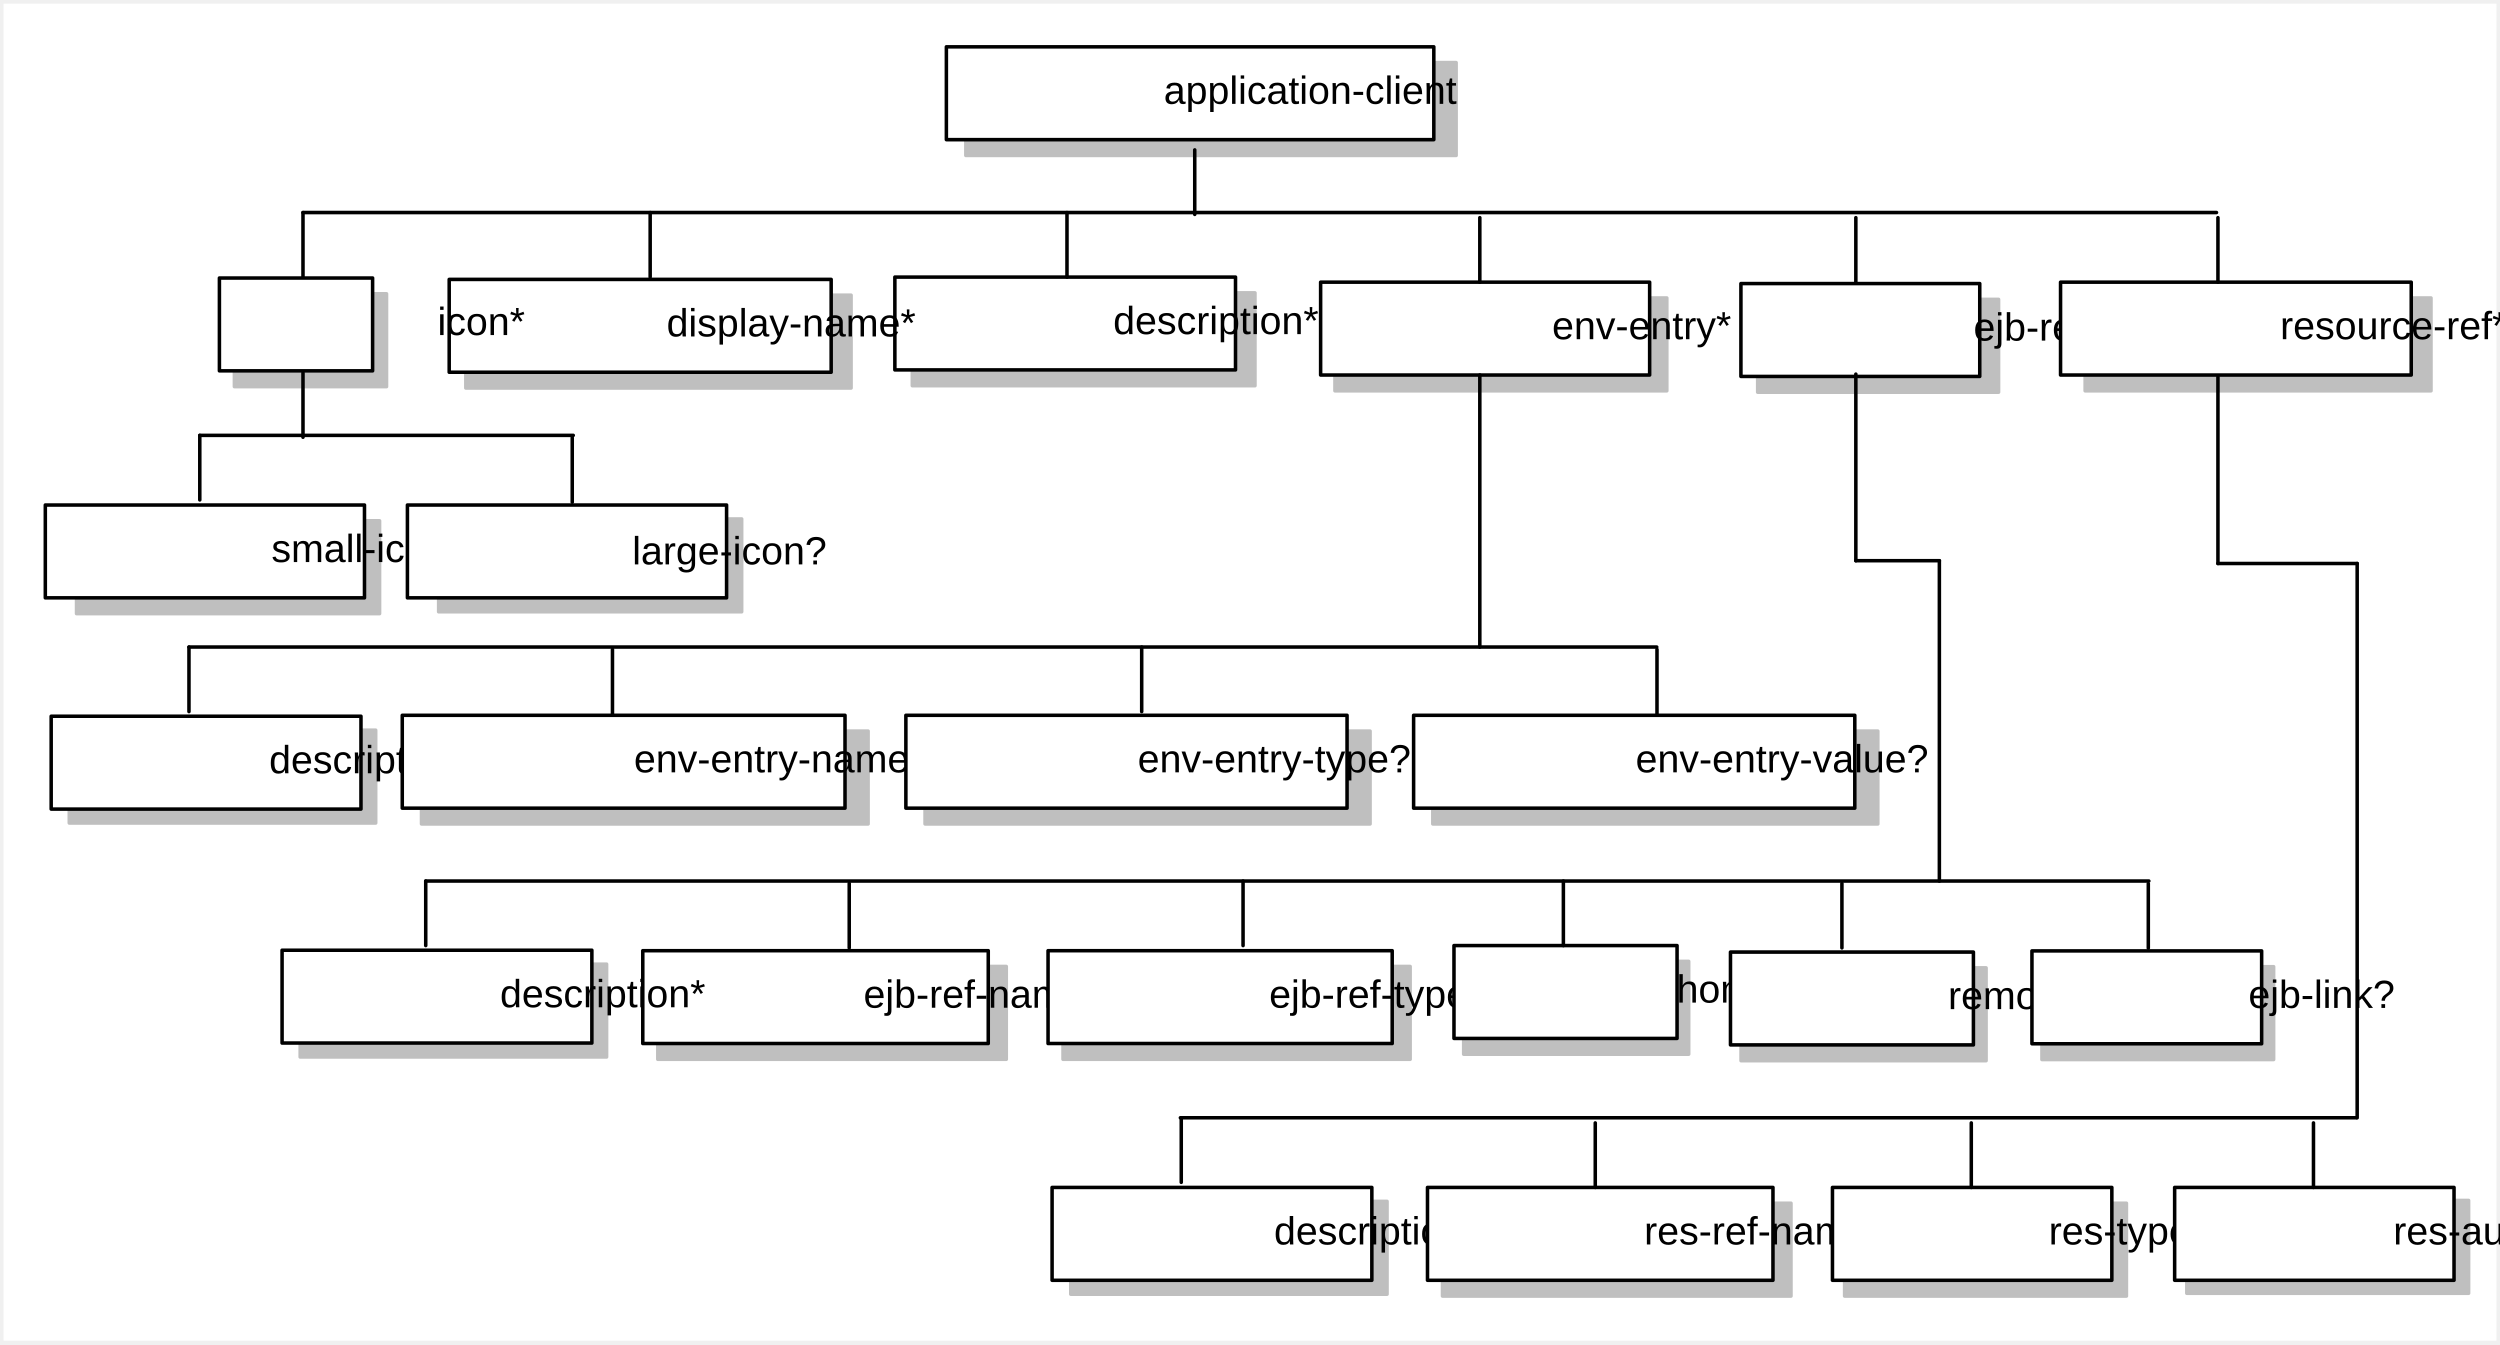
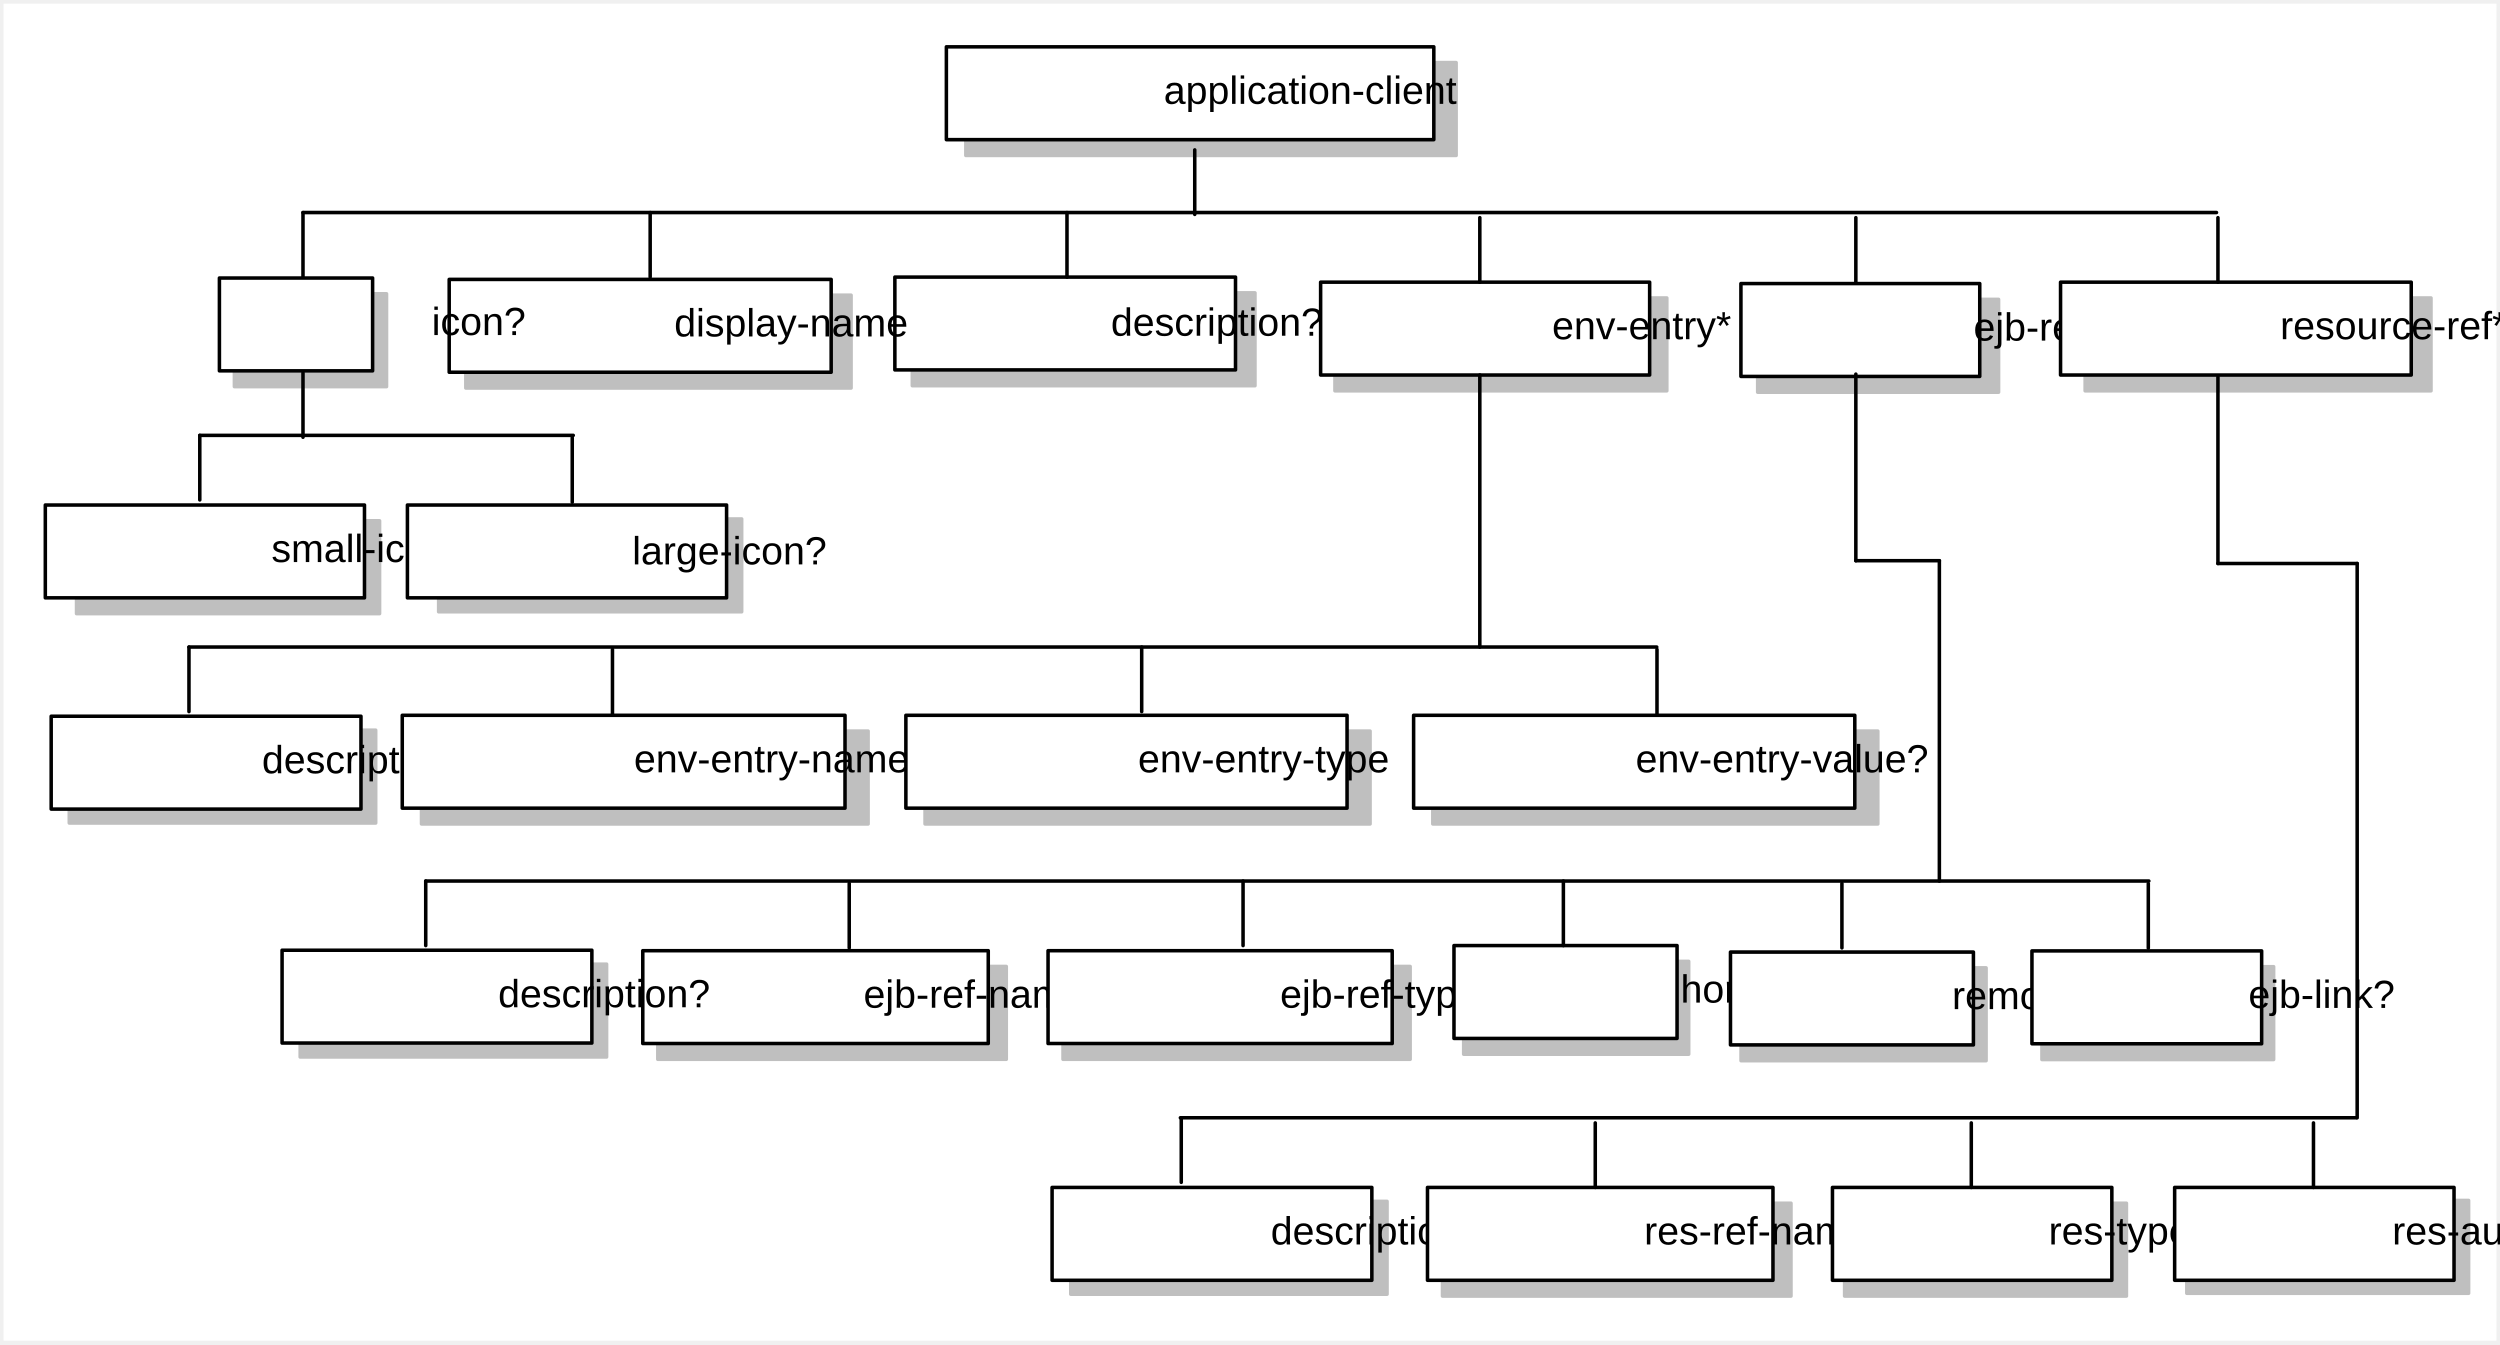
<svg xmlns="http://www.w3.org/2000/svg" xmlns:ns1="http://schemas.microsoft.com/visio/2003/SVGExtensions/" width="7.067in" height="3.8in" viewBox="0 0 508.842 273.566" xml:space="preserve" color-interpolation-filters="sRGB" class="st7">
  <ns1:documentProperties ns1:langID="1040" ns1:metric="true" ns1:viewMarkup="false">
    <ns1:userDefs>
      <ns1:ud ns1:nameU="MBSAAddinOutlineVisible" ns1:prompt="" ns1:val="VT0(1):26" />
    </ns1:userDefs>
  </ns1:documentProperties>
  <style type="text/css">
	
		.st1 {fill:#ffffff;stroke:none;stroke-linecap:round;stroke-linejoin:round;stroke-width:0.72}
		.st2 {fill:#bfbfbf;stroke:#bfbfbf;stroke-linecap:round;stroke-linejoin:round;stroke-width:0.72}
		.st3 {fill:#ffffff;stroke:#000000;stroke-linecap:round;stroke-linejoin:round;stroke-width:0.72}
		.st4 {fill:none;stroke:none;stroke-linecap:round;stroke-linejoin:round;stroke-width:0.72}
		.st5 {fill:#000000;font-family:Arial;font-size:0.667em}
		.st6 {stroke:#000000;stroke-linecap:round;stroke-linejoin:round;stroke-width:0.72}
		.st7 {fill:none;fill-rule:evenodd;font-size:12;overflow:visible;stroke-linecap:square;stroke-miterlimit:3}
	
	</style>
  <g ns1:mID="0" ns1:index="1" ns1:groupContext="foregroundPage">
    <ns1:pageProperties ns1:drawingScale="0.0393701" ns1:pageScale="0.0393701" ns1:drawingUnits="24" ns1:shadowOffsetX="8.50394" ns1:shadowOffsetY="-8.50394" />
    <g id="shape17-1" ns1:mID="17" ns1:groupContext="shape" transform="translate(0.72,-0.72)">
      <rect x="0" y="1.44" width="507.402" height="272.126" class="st1" />
    </g>
    <g id="shape1-3" ns1:mID="1" ns1:groupContext="shape" transform="translate(185.69,-195.082)">
      <rect x="0" y="254.668" width="69.743" height="18.898" class="st2" />
    </g>
    <g id="shape4-5" ns1:mID="4" ns1:groupContext="shape" transform="translate(182.137,-198.295)">
      <rect x="0" y="254.668" width="69.334" height="18.898" class="st3" />
    </g>
-     <g id="shape5-7" ns1:mID="5" ns1:groupContext="shape" transform="translate(182.137,-198.767)">
-       <ns1:textBlock ns1:margins="rect(4,4,4,4)" ns1:tabSpace="42.5197" />
-       <ns1:textRect cx="25.309" cy="264.353" width="50.62" height="18.425" />
-       <rect x="0" y="255.141" width="50.619" height="18.425" class="st4" />
-       <text x="4.41" y="266.75" class="st5" ns1:langID="1040">
-         <ns1:paragraph ns1:horizAlign="1" />
-         <ns1:tabList />description*</text>
+     <g id="shape5-7" ns1:mID="5" ns1:groupContext="shape" transform="translate(179.303,-198.437)">
+       <ns1:textBlock ns1:margins="rect(4,4,4,4)" ns1:tabSpace="42.5197" />
+       <ns1:textRect cx="28.346" cy="264.353" width="56.7" height="18.425" />
+       <rect x="0" y="255.141" width="56.693" height="18.425" class="st4" />
+       <text x="6.78" y="266.75" class="st5" ns1:langID="1040">
+         <ns1:paragraph ns1:horizAlign="1" />
+         <ns1:tabList />description?</text>
    </g>
    <g id="shape6-10" ns1:mID="6" ns1:groupContext="shape" transform="translate(94.8088,-194.61)">
      <rect x="0" y="254.668" width="78.42" height="18.898" class="st2" />
    </g>
    <g id="shape7-12" ns1:mID="7" ns1:groupContext="shape" transform="translate(91.4287,-197.822)">
      <rect x="0" y="254.668" width="77.744" height="18.898" class="st3" />
    </g>
    <g id="shape8-14" ns1:mID="8" ns1:groupContext="shape" transform="translate(91.4287,-198.295)">
      <ns1:textBlock ns1:margins="rect(4,4,4,4)" ns1:tabSpace="42.5197" />
      <ns1:textRect cx="29.561" cy="264.353" width="59.13" height="18.425" />
      <rect x="0" y="255.141" width="59.123" height="18.425" class="st4" />
-       <text x="4.22" y="266.75" class="st5" ns1:langID="1040">
-         <ns1:paragraph ns1:horizAlign="1" />
-         <ns1:tabList />display-name*</text>
+       <text x="5.77" y="266.75" class="st5" ns1:langID="1040">
+         <ns1:paragraph ns1:horizAlign="1" />
+         <ns1:tabList />display-name</text>
    </g>
    <g id="shape9-17" ns1:mID="9" ns1:groupContext="shape" transform="translate(47.7076,-194.893)">
      <rect x="0" y="254.668" width="30.965" height="18.898" class="st2" />
    </g>
    <g id="shape10-19" ns1:mID="10" ns1:groupContext="shape" transform="translate(44.657,-198.106)">
      <rect x="0" y="254.668" width="31.181" height="18.898" class="st3" />
    </g>
-     <g id="shape11-21" ns1:mID="11" ns1:groupContext="shape" transform="translate(44.657,-198.578)">
-       <ns1:textBlock ns1:margins="rect(4,4,4,4)" ns1:tabSpace="42.5197" />
-       <ns1:textRect cx="13.262" cy="264.353" width="26.53" height="18.425" />
-       <rect x="0" y="255.141" width="26.524" height="18.425" class="st4" />
-       <text x="4.37" y="266.75" class="st5" ns1:langID="1040">
-         <ns1:paragraph ns1:horizAlign="1" />
-         <ns1:tabList />icon*</text>
+     <g id="shape11-21" ns1:mID="11" ns1:groupContext="shape" transform="translate(43.2397,-198.578)">
+       <ns1:textBlock ns1:margins="rect(4,4,4,4)" ns1:tabSpace="42.5197" />
+       <ns1:textRect cx="14.173" cy="264.353" width="28.35" height="18.425" />
+       <rect x="0" y="255.141" width="28.346" height="18.425" class="st4" />
+       <text x="4.61" y="266.75" class="st5" ns1:langID="1040">
+         <ns1:paragraph ns1:horizAlign="1" />
+         <ns1:tabList />icon?</text>
    </g>
    <g id="shape19-24" ns1:mID="19" ns1:groupContext="shape" transform="translate(15.5794,-148.689)">
      <rect x="0" y="254.668" width="61.676" height="18.898" class="st2" />
    </g>
    <g id="shape20-26" ns1:mID="20" ns1:groupContext="shape" transform="translate(9.22394,-151.901)">
      <rect x="0" y="254.668" width="64.961" height="18.898" class="st3" />
    </g>
    <g id="shape21-28" ns1:mID="21" ns1:groupContext="shape" transform="translate(9.22394,-152.374)">
      <ns1:textBlock ns1:margins="rect(4,4,4,4)" ns1:tabSpace="42.5197" />
      <ns1:textRect cx="26.221" cy="264.353" width="52.45" height="18.425" />
      <rect x="0" y="255.141" width="52.441" height="18.425" class="st4" />
      <text x="5.99" y="266.75" class="st5" ns1:langID="1040">
        <ns1:paragraph ns1:horizAlign="1" />
        <ns1:tabList />small-icon?</text>
    </g>
    <g id="shape22-31" ns1:mID="22" ns1:groupContext="shape" transform="translate(89.2802,379.168) scale(1,-1)">
      <rect x="0" y="254.668" width="61.676" height="18.898" class="st2" />
    </g>
    <g id="shape23-33" ns1:mID="23" ns1:groupContext="shape" transform="translate(82.9247,376.333) scale(1,-1)">
      <rect x="0" y="254.668" width="64.961" height="18.898" class="st3" />
    </g>
    <g id="shape24-35" ns1:mID="24" ns1:groupContext="shape" transform="translate(133.948,-151.901) scale(-1,1)">
      <ns1:textBlock ns1:margins="rect(4,4,4,4)" ns1:tabSpace="42.5197" />
      <ns1:textRect cx="25.512" cy="264.353" width="51.03" height="18.425" />
      <rect x="0" y="255.141" width="51.024" height="18.425" class="st4" />
      <text x="-45.3" y="266.75" transform="scale(-1,1)" class="st5" ns1:langID="1040">
        <ns1:paragraph ns1:horizAlign="1" />
        <ns1:tabList />large-icon?</text>
    </g>
    <g id="shape2-38" ns1:mID="2" ns1:groupContext="shape" transform="translate(451.137,316.806) rotate(180)">
      <path d="M0 273.57 L389.47 273.57" class="st6" />
    </g>
    <g id="shape3-41" ns1:mID="3" ns1:groupContext="shape" transform="translate(-56.4005,56.3735) rotate(-90)">
      <path d="M0 273.57 L13.13 273.57" class="st6" />
    </g>
    <g id="shape16-44" ns1:mID="16" ns1:groupContext="shape" transform="translate(-211.901,88.972) rotate(-90)">
      <path d="M0 273.57 L13.13 273.57" class="st6" />
    </g>
    <g id="shape12-47" ns1:mID="12" ns1:groupContext="shape" transform="translate(116.679,362.16) rotate(180)">
      <path d="M0 273.57 L76.02 273.57" class="st6" />
    </g>
    <g id="shape13-50" ns1:mID="13" ns1:groupContext="shape" transform="translate(-232.906,101.728) rotate(-90)">
      <path d="M0 273.57 L13.13 273.57" class="st6" />
    </g>
    <g id="shape14-53" ns1:mID="14" ns1:groupContext="shape" transform="translate(-157.098,102.2) rotate(-90)">
      <path d="M0 273.57 L13.13 273.57" class="st6" />
    </g>
    <g id="shape36-56" ns1:mID="36" ns1:groupContext="shape" transform="translate(-211.901,56.3735) rotate(-90)">
      <path d="M0 273.57 L13.13 273.57" class="st6" />
    </g>
    <g id="shape37-59" ns1:mID="37" ns1:groupContext="shape" transform="translate(-141.237,56.3735) rotate(-90)">
      <path d="M0 273.57 L13.13 273.57" class="st6" />
    </g>
    <g id="shape15-62" ns1:mID="15" ns1:groupContext="shape" transform="translate(196.581,-241.948)">
      <rect x="0" y="254.668" width="99.797" height="18.898" class="st2" />
    </g>
    <g id="shape18-64" ns1:mID="18" ns1:groupContext="shape" transform="translate(192.621,-245.161)">
      <rect x="0" y="254.668" width="99.213" height="18.898" class="st3" />
    </g>
    <g id="shape25-66" ns1:mID="25" ns1:groupContext="shape" transform="translate(192.621,-245.633)">
      <ns1:textBlock ns1:margins="rect(4,4,4,4)" ns1:tabSpace="42.5197" />
      <ns1:textRect cx="34.016" cy="264.353" width="68.04" height="18.425" />
      <rect x="0" y="255.141" width="68.031" height="18.425" class="st4" />
      <text x="4.22" y="266.75" class="st5" ns1:langID="1040">
        <ns1:paragraph ns1:horizAlign="1" />
        <ns1:tabList />application-client</text>
    </g>
    <g id="shape597-69" ns1:mID="597" ns1:groupContext="shape" transform="translate(-30.3962,43.6176) rotate(-90)">
      <path d="M0 273.57 L13.13 273.57" class="st6" />
    </g>
    <g id="shape31-72" ns1:mID="31" ns1:groupContext="shape" transform="translate(271.708,-194.043)">
      <rect x="0" y="254.668" width="67.55" height="18.898" class="st2" />
    </g>
    <g id="shape32-74" ns1:mID="32" ns1:groupContext="shape" transform="translate(268.796,-197.255)">
      <rect x="0" y="254.668" width="66.967" height="18.898" class="st3" />
    </g>
    <g id="shape33-76" ns1:mID="33" ns1:groupContext="shape" transform="translate(268.796,-197.728)">
      <ns1:textBlock ns1:margins="rect(4,4,4,4)" ns1:tabSpace="42.5197" />
      <ns1:textRect cx="25.309" cy="264.353" width="50.62" height="18.425" />
      <rect x="0" y="255.141" width="50.619" height="18.425" class="st4" />
      <text x="7.08" y="266.75" class="st5" ns1:langID="1040">
        <ns1:paragraph ns1:horizAlign="1" />
        <ns1:tabList />env-entry*</text>
    </g>
    <g id="shape41-79" ns1:mID="41" ns1:groupContext="shape" transform="translate(14.1001,-106.074)">
      <rect x="0" y="254.668" width="62.367" height="18.898" class="st2" />
    </g>
    <g id="shape42-81" ns1:mID="42" ns1:groupContext="shape" transform="translate(10.4173,-108.909)">
      <rect x="0" y="254.668" width="63.053" height="18.898" class="st3" />
    </g>
-     <g id="shape43-83" ns1:mID="43" ns1:groupContext="shape" transform="translate(10.4173,-109.381)">
-       <ns1:textBlock ns1:margins="rect(4,4,4,4)" ns1:tabSpace="42.5197" />
-       <ns1:textRect cx="25.23" cy="264.353" width="50.46" height="18.425" />
-       <rect x="0" y="255.141" width="50.459" height="18.425" class="st4" />
-       <text x="4.33" y="266.75" class="st5" ns1:langID="1040">
-         <ns1:paragraph ns1:horizAlign="1" />
-         <ns1:tabList />description*</text>
+     <g id="shape43-83" ns1:mID="43" ns1:groupContext="shape" transform="translate(9.22394,-109.381)">
+       <ns1:textBlock ns1:margins="rect(4,4,4,4)" ns1:tabSpace="42.5197" />
+       <ns1:textRect cx="25.624" cy="264.353" width="51.25" height="18.425" />
+       <rect x="0" y="255.141" width="51.248" height="18.425" class="st4" />
+       <text x="4.06" y="266.75" class="st5" ns1:langID="1040">
+         <ns1:paragraph ns1:horizAlign="1" />
+         <ns1:tabList />description?</text>
    </g>
    <g id="shape44-86" ns1:mID="44" ns1:groupContext="shape" transform="translate(85.7929,-105.885)">
      <rect x="0" y="254.668" width="90.899" height="18.898" class="st2" />
    </g>
    <g id="shape45-88" ns1:mID="45" ns1:groupContext="shape" transform="translate(81.8749,-109.098)">
      <rect x="0" y="254.668" width="90.115" height="18.898" class="st3" />
    </g>
    <g id="shape46-90" ns1:mID="46" ns1:groupContext="shape" transform="translate(81.8529,-109.57)">
      <ns1:textBlock ns1:margins="rect(4,4,4,4)" ns1:tabSpace="42.5197" />
      <ns1:textRect cx="35.158" cy="264.353" width="70.32" height="18.425" />
      <rect x="0" y="255.141" width="70.316" height="18.425" class="st4" />
      <text x="7.15" y="266.75" class="st5" ns1:langID="1040">
        <ns1:paragraph ns1:horizAlign="1" />
        <ns1:tabList />env-entry-name</text>
    </g>
    <g id="shape47-93" ns1:mID="47" ns1:groupContext="shape" transform="translate(188.283,-105.885)">
      <rect x="0" y="254.668" width="90.578" height="18.898" class="st2" />
    </g>
    <g id="shape48-95" ns1:mID="48" ns1:groupContext="shape" transform="translate(184.378,-109.098)">
      <rect x="0" y="254.668" width="89.797" height="18.898" class="st3" />
    </g>
-     <g id="shape49-97" ns1:mID="49" ns1:groupContext="shape" transform="translate(184.305,-109.57)">
+     <g id="shape49-97" ns1:mID="49" ns1:groupContext="shape" transform="translate(182.137,-109.57)">
      <ns1:textBlock ns1:margins="rect(4,4,4,4)" ns1:tabSpace="42.5197" />
      <ns1:textRect cx="35.023" cy="264.353" width="70.05" height="18.425" />
      <rect x="0" y="255.141" width="70.046" height="18.425" class="st4" />
-       <text x="7.23" y="266.75" class="st5" ns1:langID="1040">
-         <ns1:paragraph ns1:horizAlign="1" />
-         <ns1:tabList />env-entry-type?</text>
+       <text x="9.46" y="266.75" class="st5" ns1:langID="1040">
+         <ns1:paragraph ns1:horizAlign="1" />
+         <ns1:tabList />env-entry-type</text>
    </g>
    <g id="shape50-100" ns1:mID="50" ns1:groupContext="shape" transform="translate(291.626,-105.885)">
      <rect x="0" y="254.668" width="90.578" height="18.898" class="st2" />
    </g>
    <g id="shape51-102" ns1:mID="51" ns1:groupContext="shape" transform="translate(287.722,-109.098)">
      <rect x="0" y="254.668" width="89.797" height="18.898" class="st3" />
    </g>
    <g id="shape52-104" ns1:mID="52" ns1:groupContext="shape" transform="translate(287.648,-109.57)">
      <ns1:textBlock ns1:margins="rect(4,4,4,4)" ns1:tabSpace="42.5197" />
      <ns1:textRect cx="35.023" cy="264.353" width="70.05" height="18.425" />
      <rect x="0" y="255.141" width="70.046" height="18.425" class="st4" />
      <text x="5.23" y="266.75" class="st5" ns1:langID="1040">
        <ns1:paragraph ns1:horizAlign="1" />
        <ns1:tabList />env-entry-value?</text>
    </g>
    <g id="shape26-107" ns1:mID="26" ns1:groupContext="shape" transform="translate(27.6265,57.4129) rotate(-90)">
      <path d="M0 273.57 L13.13 273.57" class="st6" />
    </g>
    <g id="shape27-110" ns1:mID="27" ns1:groupContext="shape" transform="translate(337.209,405.247) rotate(180)">
      <path d="M0 273.57 L298.75 273.57" class="st6" />
    </g>
    <g id="shape28-113" ns1:mID="28" ns1:groupContext="shape" transform="translate(-235.108,144.814) rotate(-90)">
      <path d="M0 273.57 L13.13 273.57" class="st6" />
    </g>
    <g id="shape29-116" ns1:mID="29" ns1:groupContext="shape" transform="translate(-148.91,145.287) rotate(-90)">
      <path d="M0 273.57 L13.13 273.57" class="st6" />
    </g>
    <g id="shape30-119" ns1:mID="30" ns1:groupContext="shape" transform="translate(-41.1934,144.814) rotate(-90)">
      <path d="M0 273.57 L13.13 273.57" class="st6" />
    </g>
    <g id="shape34-122" ns1:mID="34" ns1:groupContext="shape" transform="translate(63.6884,145.287) rotate(-90)">
      <path d="M0 273.57 L13.13 273.57" class="st6" />
    </g>
    <g id="shape35-125" ns1:mID="35" ns1:groupContext="shape" transform="translate(27.6265,131.681) rotate(-90)">
      <path d="M0 273.57 L55.37 273.57" class="st6" />
    </g>
    <g id="shape38-128" ns1:mID="38" ns1:groupContext="shape" transform="translate(357.752,-193.759)">
      <rect x="0" y="254.668" width="49.031" height="18.898" class="st2" />
    </g>
    <g id="shape39-130" ns1:mID="39" ns1:groupContext="shape" transform="translate(354.342,-196.972)">
      <rect x="0" y="254.668" width="48.609" height="18.898" class="st3" />
    </g>
    <g id="shape40-132" ns1:mID="40" ns1:groupContext="shape" transform="translate(354.342,-197.444)">
      <ns1:textBlock ns1:margins="rect(4,4,4,4)" ns1:tabSpace="42.5197" />
      <ns1:textRect cx="20.206" cy="264.353" width="40.42" height="18.425" />
      <rect x="0" y="255.141" width="40.411" height="18.425" class="st4" />
      <text x="7.31" y="266.75" class="st5" ns1:langID="1040">
        <ns1:paragraph ns1:horizAlign="1" />
        <ns1:tabList />ejb-ref*</text>
    </g>
    <g id="shape59-135" ns1:mID="59" ns1:groupContext="shape" transform="translate(133.887,-57.9798)">
      <rect x="0" y="254.668" width="70.927" height="18.898" class="st2" />
    </g>
    <g id="shape60-137" ns1:mID="60" ns1:groupContext="shape" transform="translate(130.83,-61.1924)">
      <rect x="0" y="254.668" width="70.316" height="18.898" class="st3" />
    </g>
    <g id="shape61-139" ns1:mID="61" ns1:groupContext="shape" transform="translate(130.83,-61.6649)">
      <ns1:textBlock ns1:margins="rect(4,4,4,4)" ns1:tabSpace="42.5197" />
      <ns1:textRect cx="27.572" cy="264.353" width="55.15" height="18.425" />
      <rect x="0" y="255.141" width="55.144" height="18.425" class="st4" />
      <text x="4.9" y="266.75" class="st5" ns1:langID="1040">
        <ns1:paragraph ns1:horizAlign="1" />
        <ns1:tabList />ejb-ref-name</text>
    </g>
    <g id="shape62-142" ns1:mID="62" ns1:groupContext="shape" transform="translate(216.364,-57.9798)">
      <rect x="0" y="254.668" width="70.655" height="18.898" class="st2" />
    </g>
    <g id="shape63-144" ns1:mID="63" ns1:groupContext="shape" transform="translate(213.318,-61.1924)">
      <rect x="0" y="254.668" width="70.046" height="18.898" class="st3" />
    </g>
    <g id="shape64-146" ns1:mID="64" ns1:groupContext="shape" transform="translate(213.318,-61.6649)">
      <ns1:textBlock ns1:margins="rect(4,4,4,4)" ns1:tabSpace="42.5197" />
      <ns1:textRect cx="27.43" cy="264.353" width="54.87" height="18.425" />
      <rect x="0" y="255.141" width="54.861" height="18.425" class="st4" />
-       <text x="4.98" y="266.75" class="st5" ns1:langID="1040">
-         <ns1:paragraph ns1:horizAlign="1" />
-         <ns1:tabList />ejb-ref-type?</text>
+       <text x="7.2" y="266.75" class="st5" ns1:langID="1040">
+         <ns1:paragraph ns1:horizAlign="1" />
+         <ns1:tabList />ejb-ref-type</text>
    </g>
    <g id="shape65-149" ns1:mID="65" ns1:groupContext="shape" transform="translate(297.912,-59.0192)">
      <rect x="0" y="254.668" width="45.8" height="18.898" class="st2" />
    </g>
    <g id="shape66-151" ns1:mID="66" ns1:groupContext="shape" transform="translate(295.938,-62.2318)">
      <rect x="0" y="254.668" width="45.405" height="18.898" class="st3" />
    </g>
-     <g id="shape67-153" ns1:mID="67" ns1:groupContext="shape" transform="translate(295.938,-62.7043)">
+     <g id="shape67-153" ns1:mID="67" ns1:groupContext="shape" transform="translate(294.521,-62.7043)">
      <ns1:textBlock ns1:margins="rect(4,4,4,4)" ns1:tabSpace="42.5197" />
      <ns1:textRect cx="17.509" cy="264.353" width="35.02" height="18.425" />
      <rect x="0" y="255.141" width="35.018" height="18.425" class="st4" />
-       <text x="5.28" y="266.75" class="st5" ns1:langID="1040">
-         <ns1:paragraph ns1:horizAlign="1" />
-         <ns1:tabList />home?</text>
+       <text x="7.5" y="266.75" class="st5" ns1:langID="1040">
+         <ns1:paragraph ns1:horizAlign="1" />
+         <ns1:tabList />home</text>
    </g>
    <g id="shape70-156" ns1:mID="70" ns1:groupContext="shape" transform="translate(354.366,-57.6964)">
      <rect x="0" y="254.668" width="49.876" height="18.898" class="st2" />
    </g>
    <g id="shape71-158" ns1:mID="71" ns1:groupContext="shape" transform="translate(352.216,-60.909)">
      <rect x="0" y="254.668" width="49.446" height="18.898" class="st3" />
    </g>
-     <g id="shape72-160" ns1:mID="72" ns1:groupContext="shape" transform="translate(352.216,-61.3814)">
+     <g id="shape72-160" ns1:mID="72" ns1:groupContext="shape" transform="translate(350.799,-61.3814)">
      <ns1:textBlock ns1:margins="rect(4,4,4,4)" ns1:tabSpace="42.5197" />
      <ns1:textRect cx="18.926" cy="264.353" width="37.86" height="18.425" />
      <rect x="0" y="255.141" width="37.853" height="18.425" class="st4" />
-       <text x="4.25" y="266.75" class="st5" ns1:langID="1040">
-         <ns1:paragraph ns1:horizAlign="1" />
-         <ns1:tabList />remote?</text>
+       <text x="6.48" y="266.75" class="st5" ns1:langID="1040">
+         <ns1:paragraph ns1:horizAlign="1" />
+         <ns1:tabList />remote</text>
    </g>
    <g id="shape73-163" ns1:mID="73" ns1:groupContext="shape" transform="translate(415.609,-57.9326)">
      <rect x="0" y="254.668" width="47.158" height="18.898" class="st2" />
    </g>
    <g id="shape74-165" ns1:mID="74" ns1:groupContext="shape" transform="translate(413.576,-61.1452)">
      <rect x="0" y="254.668" width="46.752" height="18.898" class="st3" />
    </g>
    <g id="shape75-167" ns1:mID="75" ns1:groupContext="shape" transform="translate(413.576,-61.6176)">
      <ns1:textBlock ns1:margins="rect(4,4,4,4)" ns1:tabSpace="42.5197" />
      <ns1:textRect cx="18.926" cy="264.353" width="37.86" height="18.425" />
      <rect x="0" y="255.141" width="37.853" height="18.425" class="st4" />
      <text x="4.03" y="266.75" class="st5" ns1:langID="1040">
        <ns1:paragraph ns1:horizAlign="1" />
        <ns1:tabList />ejb-link?</text>
    </g>
    <g id="shape93-170" ns1:mID="93" ns1:groupContext="shape" transform="translate(104.162,57.4129) rotate(-90)">
      <path d="M0 273.57 L13.13 273.57" class="st6" />
    </g>
    <g id="shape94-173" ns1:mID="94" ns1:groupContext="shape" transform="translate(104.162,114.106) rotate(-90)">
      <path d="M0 273.57 L37.98 273.57" class="st6" />
    </g>
    <g id="shape95-176" ns1:mID="95" ns1:groupContext="shape" transform="translate(394.736,387.672) rotate(180)">
      <path d="M0 273.57 L17.01 273.57" class="st6" />
    </g>
    <g id="shape96-179" ns1:mID="96" ns1:groupContext="shape" transform="translate(668.302,114.106) rotate(90)">
      <path d="M0 273.57 L65.2 273.57" class="st6" />
    </g>
    <g id="shape97-182" ns1:mID="97" ns1:groupContext="shape" transform="translate(61.0957,-58.4523)">
      <rect x="0" y="254.668" width="62.367" height="18.898" class="st2" />
    </g>
    <g id="shape98-184" ns1:mID="98" ns1:groupContext="shape" transform="translate(57.4129,-61.2869)">
      <rect x="0" y="254.668" width="63.053" height="18.898" class="st3" />
    </g>
-     <g id="shape99-186" ns1:mID="99" ns1:groupContext="shape" transform="translate(57.4129,-61.7594)">
-       <ns1:textBlock ns1:margins="rect(4,4,4,4)" ns1:tabSpace="42.5197" />
-       <ns1:textRect cx="25.23" cy="264.353" width="50.46" height="18.425" />
-       <rect x="0" y="255.141" width="50.459" height="18.425" class="st4" />
-       <text x="4.33" y="266.75" class="st5" ns1:langID="1040">
-         <ns1:paragraph ns1:horizAlign="1" />
-         <ns1:tabList />description*</text>
+     <g id="shape99-186" ns1:mID="99" ns1:groupContext="shape" transform="translate(55.9956,-61.7594)">
+       <ns1:textBlock ns1:margins="rect(4,4,4,4)" ns1:tabSpace="42.5197" />
+       <ns1:textRect cx="26.929" cy="264.353" width="53.86" height="18.425" />
+       <rect x="0" y="255.141" width="53.858" height="18.425" class="st4" />
+       <text x="5.36" y="266.75" class="st5" ns1:langID="1040">
+         <ns1:paragraph ns1:horizAlign="1" />
+         <ns1:tabList />description?</text>
    </g>
    <g id="shape109-189" ns1:mID="109" ns1:groupContext="shape" transform="translate(437.369,452.869) rotate(180)">
      <path d="M0 273.57 L350.72 273.57" class="st6" />
    </g>
    <g id="shape110-192" ns1:mID="110" ns1:groupContext="shape" transform="translate(-186.919,192.437) rotate(-90)">
      <path d="M0 273.57 L13.13 273.57" class="st6" />
    </g>
    <g id="shape111-195" ns1:mID="111" ns1:groupContext="shape" transform="translate(-100.721,192.909) rotate(-90)">
      <path d="M0 273.57 L13.13 273.57" class="st6" />
    </g>
    <g id="shape112-198" ns1:mID="112" ns1:groupContext="shape" transform="translate(-20.5625,192.437) rotate(-90)">
      <path d="M0 273.57 L13.13 273.57" class="st6" />
    </g>
    <g id="shape113-201" ns1:mID="113" ns1:groupContext="shape" transform="translate(101.327,192.909) rotate(-90)">
      <path d="M0 273.57 L13.13 273.57" class="st6" />
    </g>
    <g id="shape53-204" ns1:mID="53" ns1:groupContext="shape" transform="translate(44.6343,192.437) rotate(-90)">
      <path d="M0 273.57 L13.13 273.57" class="st6" />
    </g>
    <g id="shape54-207" ns1:mID="54" ns1:groupContext="shape" transform="translate(163.689,192.956) rotate(-90)">
      <path d="M0 273.57 L13.13 273.57" class="st6" />
    </g>
    <g id="shape55-210" ns1:mID="55" ns1:groupContext="shape" transform="translate(424.404,-194.043)">
      <rect x="0" y="254.668" width="70.395" height="18.898" class="st2" />
    </g>
    <g id="shape56-212" ns1:mID="56" ns1:groupContext="shape" transform="translate(419.397,-197.255)">
      <rect x="0" y="254.668" width="71.378" height="18.898" class="st3" />
    </g>
    <g id="shape57-214" ns1:mID="57" ns1:groupContext="shape" transform="translate(419.397,-197.728)">
      <ns1:textBlock ns1:margins="rect(4,4,4,4)" ns1:tabSpace="42.5197" />
      <ns1:textRect cx="27.779" cy="264.353" width="55.56" height="18.425" />
      <rect x="0" y="255.141" width="55.559" height="18.425" class="st4" />
      <text x="4.66" y="266.75" class="st5" ns1:langID="1040">
        <ns1:paragraph ns1:horizAlign="1" />
        <ns1:tabList />resource-ref*</text>
    </g>
    <g id="shape78-217" ns1:mID="78" ns1:groupContext="shape" transform="translate(217.94,-10.1688)">
      <rect x="0" y="254.668" width="64.374" height="18.898" class="st2" />
    </g>
    <g id="shape79-219" ns1:mID="79" ns1:groupContext="shape" transform="translate(214.139,-13.0035)">
      <rect x="0" y="254.668" width="65.082" height="18.898" class="st3" />
    </g>
    <g id="shape80-221" ns1:mID="80" ns1:groupContext="shape" transform="translate(214.139,-13.4759)">
      <ns1:textBlock ns1:margins="rect(4,4,4,4)" ns1:tabSpace="42.5197" />
      <ns1:textRect cx="26.045" cy="264.353" width="52.09" height="18.425" />
      <rect x="0" y="255.141" width="52.089" height="18.425" class="st4" />
-       <text x="5.14" y="266.75" class="st5" ns1:langID="1040">
-         <ns1:paragraph ns1:horizAlign="1" />
-         <ns1:tabList />description*</text>
+       <text x="4.48" y="266.75" class="st5" ns1:langID="1040">
+         <ns1:paragraph ns1:horizAlign="1" />
+         <ns1:tabList />description?</text>
    </g>
    <g id="shape81-224" ns1:mID="81" ns1:groupContext="shape" transform="translate(293.604,-9.79087)">
      <rect x="0" y="254.668" width="70.927" height="18.898" class="st2" />
    </g>
    <g id="shape82-226" ns1:mID="82" ns1:groupContext="shape" transform="translate(290.547,-13.0035)">
      <rect x="0" y="254.668" width="70.316" height="18.898" class="st3" />
    </g>
    <g id="shape83-228" ns1:mID="83" ns1:groupContext="shape" transform="translate(290.519,-13.4759)">
      <ns1:textBlock ns1:margins="rect(4,4,4,4)" ns1:tabSpace="42.5197" />
      <ns1:textRect cx="26.983" cy="264.353" width="53.97" height="18.425" />
      <rect x="0" y="255.141" width="53.965" height="18.425" class="st4" />
      <text x="4.09" y="266.75" class="st5" ns1:langID="1040">
        <ns1:paragraph ns1:horizAlign="1" />
        <ns1:tabList />res-ref-name</text>
    </g>
    <g id="shape84-231" ns1:mID="84" ns1:groupContext="shape" transform="translate(375.446,-9.79087)">
      <rect x="0" y="254.668" width="57.359" height="18.898" class="st2" />
    </g>
    <g id="shape85-233" ns1:mID="85" ns1:groupContext="shape" transform="translate(372.973,-13.0035)">
      <rect x="0" y="254.668" width="56.864" height="18.898" class="st3" />
    </g>
-     <g id="shape86-235" ns1:mID="86" ns1:groupContext="shape" transform="translate(372.879,-13.4759)">
+     <g id="shape86-235" ns1:mID="86" ns1:groupContext="shape" transform="translate(370.641,-13.4759)">
      <ns1:textBlock ns1:margins="rect(4,4,4,4)" ns1:tabSpace="42.5197" />
      <ns1:textRect cx="20.75" cy="264.353" width="41.51" height="18.425" />
      <rect x="0" y="255.141" width="41.5" height="18.425" class="st4" />
-       <text x="4.08" y="266.75" class="st5" ns1:langID="1040">
-         <ns1:paragraph ns1:horizAlign="1" />
-         <ns1:tabList />res-type?</text>
+       <text x="6.3" y="266.75" class="st5" ns1:langID="1040">
+         <ns1:paragraph ns1:horizAlign="1" />
+         <ns1:tabList />res-type</text>
    </g>
    <g id="shape87-238" ns1:mID="87" ns1:groupContext="shape" transform="translate(445.093,-10.3578)">
      <rect x="0" y="254.668" width="57.359" height="18.898" class="st2" />
    </g>
    <g id="shape88-240" ns1:mID="88" ns1:groupContext="shape" transform="translate(442.621,-13.0035)">
      <rect x="0" y="254.668" width="56.864" height="18.898" class="st3" />
    </g>
-     <g id="shape89-242" ns1:mID="89" ns1:groupContext="shape" transform="translate(442.527,-13.4759)">
+     <g id="shape89-242" ns1:mID="89" ns1:groupContext="shape" transform="translate(440.09,-13.4759)">
      <ns1:textBlock ns1:margins="rect(4,4,4,4)" ns1:tabSpace="42.5197" />
      <ns1:textRect cx="21.459" cy="264.353" width="42.92" height="18.425" />
      <rect x="0" y="255.141" width="42.918" height="18.425" class="st4" />
-       <text x="4.56" y="266.75" class="st5" ns1:langID="1040">
-         <ns1:paragraph ns1:horizAlign="1" />
-         <ns1:tabList />res-auth?</text>
+       <text x="6.78" y="266.75" class="st5" ns1:langID="1040">
+         <ns1:paragraph ns1:horizAlign="1" />
+         <ns1:tabList />res-auth</text>
    </g>
    <g id="shape77-245" ns1:mID="77" ns1:groupContext="shape" transform="translate(177.863,57.4129) rotate(-90)">
      <path d="M0 273.57 L13.13 273.57" class="st6" />
    </g>
    <g id="shape58-248" ns1:mID="58" ns1:groupContext="shape" transform="translate(177.863,114.673) rotate(-90)">
      <path d="M0 273.57 L37.98 273.57" class="st6" />
    </g>
    <g id="shape68-251" ns1:mID="68" ns1:groupContext="shape" transform="translate(479.775,388.239) rotate(180)">
      <path d="M0 273.57 L28.35 273.57" class="st6" />
    </g>
    <g id="shape69-254" ns1:mID="69" ns1:groupContext="shape" transform="translate(753.341,114.673) rotate(90)">
      <path d="M0 273.57 L112.82 273.57" class="st6" />
    </g>
    <g id="shape76-257" ns1:mID="76" ns1:groupContext="shape" transform="translate(479.55,501.058) rotate(180)">
      <path d="M0 273.57 L239.3 273.57" class="st6" />
    </g>
    <g id="shape91-260" ns1:mID="91" ns1:groupContext="shape" transform="translate(197.307,241.665) rotate(-90)">
      <path d="M0 273.57 L13.13 273.57" class="st6" />
    </g>
    <g id="shape92-263" ns1:mID="92" ns1:groupContext="shape" transform="translate(127.66,241.665) rotate(-90)">
      <path d="M0 273.57 L13.13 273.57" class="st6" />
    </g>
    <g id="shape100-266" ns1:mID="100" ns1:groupContext="shape" transform="translate(51.1241,241.665) rotate(-90)">
      <path d="M0 273.57 L13.13 273.57" class="st6" />
    </g>
    <g id="shape101-269" ns1:mID="101" ns1:groupContext="shape" transform="translate(-33.1413,240.626) rotate(-90)">
      <path d="M0 273.57 L13.13 273.57" class="st6" />
    </g>
  </g>
</svg>
